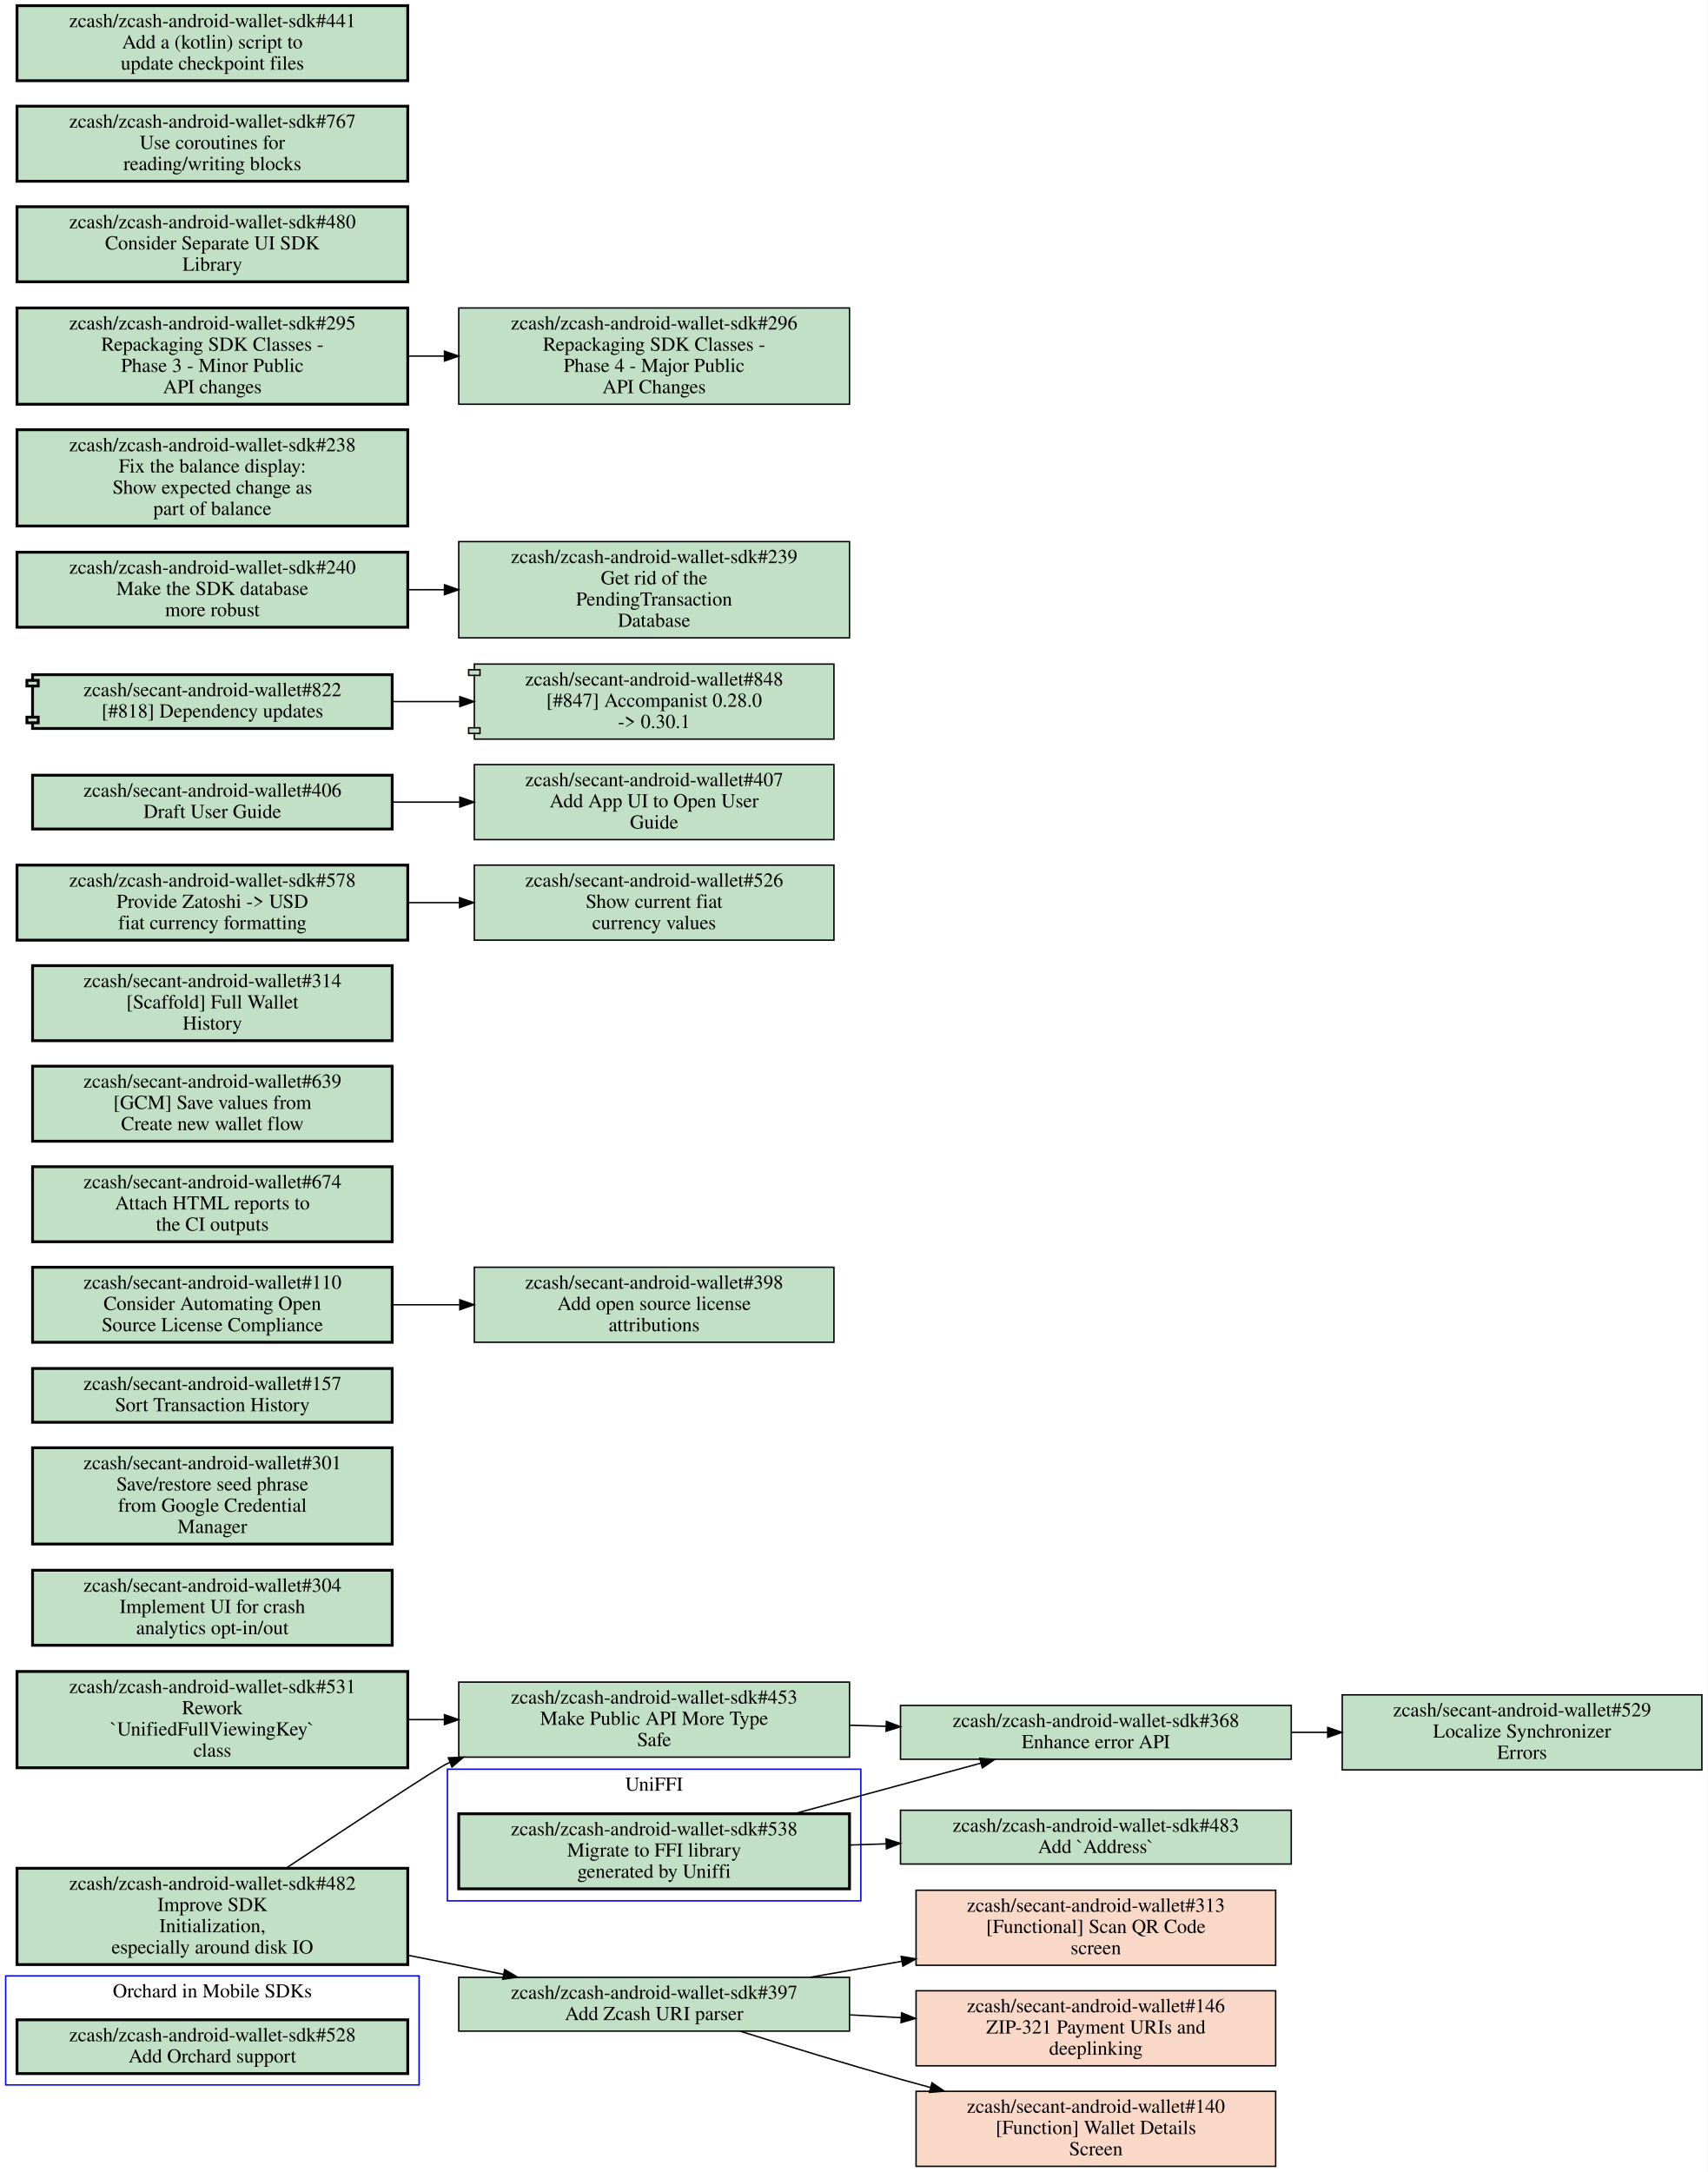
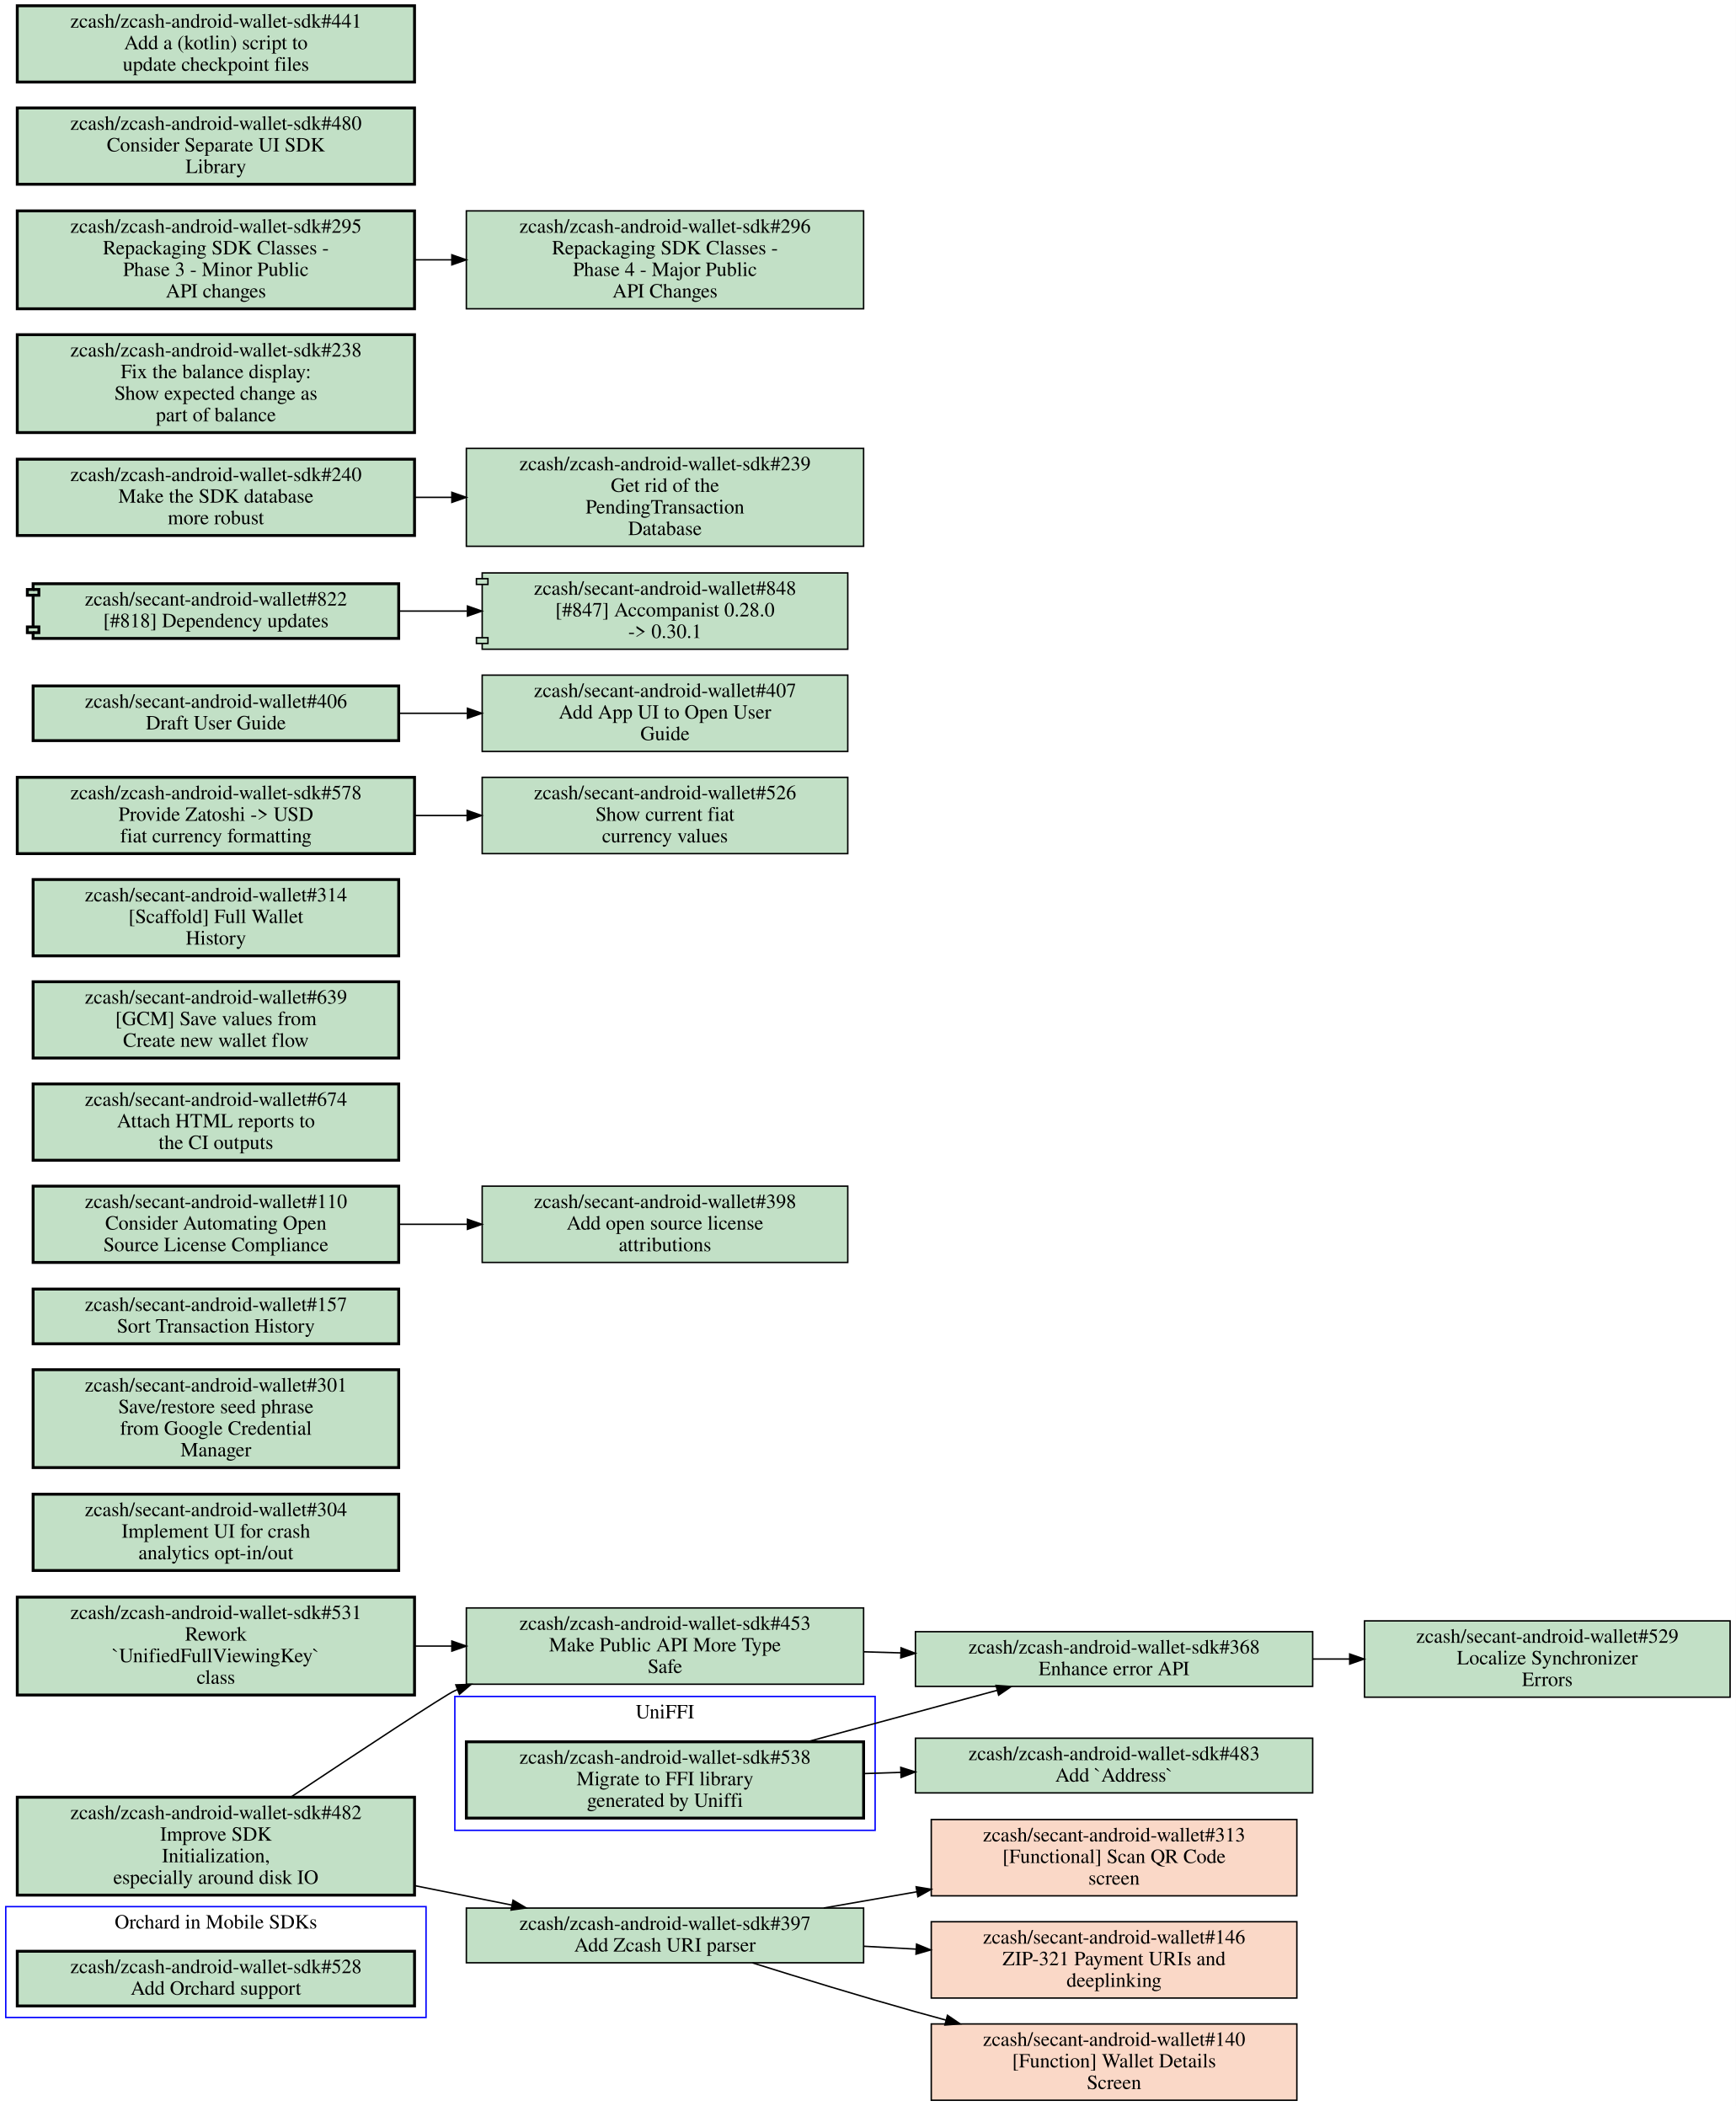
- <svg xmlns="http://www.w3.org/2000/svg" xmlns:xlink="http://www.w3.org/1999/xlink" width="1206pt" height="1534pt" viewBox="0.00 0.00 1206.00 1534.00">
-   <g id="graph0" class="graph" transform="scale(1 1) rotate(0) translate(4 1530)">
-     <polygon fill="white" stroke="transparent" points="-4,4 -4,-1530 1202,-1530 1202,4 -4,4" />
+ <svg xmlns="http://www.w3.org/2000/svg" xmlns:xlink="http://www.w3.org/1999/xlink" width="1206pt" height="1463pt" viewBox="0.00 0.00 1206.00 1463.00">
+   <g id="graph0" class="graph" transform="scale(1 1) rotate(0) translate(4 1459)">
+     <polygon fill="white" stroke="transparent" points="-4,4 -4,-1459 1202,-1459 1202,4 -4,4" />
    <g id="clust1" class="cluster">
      <polygon fill="none" stroke="blue" points="312,-187.5 312,-280.5 604,-280.5 604,-187.5 312,-187.5" />
      <text text-anchor="middle" x="458" y="-265.3" font-family="Times,serif" font-size="14.00">UniFFI</text>
    </g>
    <g id="clust2" class="cluster">
      <polygon fill="none" stroke="blue" points="0,-57.5 0,-134.5 292,-134.5 292,-57.5 0,-57.5" />
      <text text-anchor="middle" x="146" y="-119.3" font-family="Times,serif" font-size="14.00">Orchard in Mobile SDKs</text>
    </g>
    <g id="node1" class="node open">
      <g id="a_node1">
        <a xlink:href="https://github.com/zcash/zcash-android-wallet-sdk/issues/538" xlink:title="zcash/zcash-android-wallet-sdk#538&#10;Migrate to FFI library&#10;generated by Uniffi" target="_blank">
          <polygon fill="#c2e0c6" stroke="black" stroke-width="2" points="596,-249 320,-249 320,-196 596,-196 596,-249" />
          <text text-anchor="middle" x="458" y="-233.8" font-family="Times,serif" font-size="14.00">zcash/zcash-android-wallet-sdk#538</text>
          <text text-anchor="middle" x="458" y="-218.8" font-family="Times,serif" font-size="14.00">Migrate to FFI library</text>
          <text text-anchor="middle" x="458" y="-203.8" font-family="Times,serif" font-size="14.00">generated by Uniffi</text>
        </a>
      </g>
    </g>
    <g id="node3" class="node open">
      <g id="a_node3">
        <a xlink:href="https://github.com/zcash/zcash-android-wallet-sdk/issues/368" xlink:title="zcash/zcash-android-wallet-sdk#368&#10;Enhance error API" target="_blank">
          <polygon fill="#c2e0c6" stroke="black" points="908,-325.5 632,-325.5 632,-287.5 908,-287.5 908,-325.5" />
          <text text-anchor="middle" x="770" y="-310.3" font-family="Times,serif" font-size="14.00">zcash/zcash-android-wallet-sdk#368</text>
          <text text-anchor="middle" x="770" y="-295.3" font-family="Times,serif" font-size="14.00">Enhance error API</text>
        </a>
      </g>
    </g>
    <g id="edge1" class="edge">
      <path fill="none" stroke="black" d="M557.09,-249.08C599.53,-260.58 648.58,-273.87 688.8,-284.77" />
      <polygon fill="black" stroke="black" points="687.99,-288.18 698.56,-287.41 689.82,-281.42 687.99,-288.18" />
    </g>
    <g id="node4" class="node open">
      <g id="a_node4">
        <a xlink:href="https://github.com/zcash/zcash-android-wallet-sdk/issues/483" xlink:title="zcash/zcash-android-wallet-sdk#483&#10;Add `Address`" target="_blank">
          <polygon fill="#c2e0c6" stroke="black" points="908,-251.5 632,-251.5 632,-213.5 908,-213.5 908,-251.5" />
          <text text-anchor="middle" x="770" y="-236.3" font-family="Times,serif" font-size="14.00">zcash/zcash-android-wallet-sdk#483</text>
          <text text-anchor="middle" x="770" y="-221.3" font-family="Times,serif" font-size="14.00">Add `Address`</text>
        </a>
      </g>
    </g>
    <g id="edge2" class="edge">
      <path fill="none" stroke="black" d="M596.32,-226.93C604.82,-227.2 613.39,-227.48 621.93,-227.76" />
      <polygon fill="black" stroke="black" points="621.82,-231.26 631.93,-228.08 622.05,-224.26 621.82,-231.26" />
    </g>
    <g id="node2" class="node open">
      <g id="a_node2">
        <a xlink:href="https://github.com/zcash/zcash-android-wallet-sdk/issues/528" xlink:title="zcash/zcash-android-wallet-sdk#528&#10;Add Orchard support" target="_blank">
          <polygon fill="#c2e0c6" stroke="black" stroke-width="2" points="284,-103.5 8,-103.5 8,-65.5 284,-65.5 284,-103.5" />
          <text text-anchor="middle" x="146" y="-88.3" font-family="Times,serif" font-size="14.00">zcash/zcash-android-wallet-sdk#528</text>
          <text text-anchor="middle" x="146" y="-73.3" font-family="Times,serif" font-size="14.00">Add Orchard support</text>
        </a>
      </g>
    </g>
    <g id="node5" class="node open">
      <g id="a_node5">
        <a xlink:href="https://github.com/zcash/secant-android-wallet/issues/529" xlink:title="zcash/secant-android-wallet#529&#10;Localize Synchronizer&#10;Errors" target="_blank">
          <polygon fill="#c2e0c6" stroke="black" points="1198,-333 944,-333 944,-280 1198,-280 1198,-333" />
          <text text-anchor="middle" x="1071" y="-317.8" font-family="Times,serif" font-size="14.00">zcash/secant-android-wallet#529</text>
          <text text-anchor="middle" x="1071" y="-302.8" font-family="Times,serif" font-size="14.00">Localize Synchronizer</text>
          <text text-anchor="middle" x="1071" y="-287.8" font-family="Times,serif" font-size="14.00">Errors</text>
        </a>
      </g>
    </g>
    <g id="edge3" class="edge">
      <path fill="none" stroke="black" d="M908.25,-306.5C916.65,-306.5 925.11,-306.5 933.51,-306.5" />
      <polygon fill="black" stroke="black" points="933.72,-310 943.72,-306.5 933.72,-303 933.72,-310" />
    </g>
    <g id="node6" class="node open">
      <g id="a_node6">
        <a xlink:href="https://github.com/zcash/secant-android-wallet/issues/304" xlink:title="zcash/secant-android-wallet#304&#10;Implement UI for crash&#10;analytics opt-in/out" target="_blank">
          <polygon fill="#c2e0c6" stroke="black" stroke-width="2" points="273,-421 19,-421 19,-368 273,-368 273,-421" />
          <text text-anchor="middle" x="146" y="-405.8" font-family="Times,serif" font-size="14.00">zcash/secant-android-wallet#304</text>
          <text text-anchor="middle" x="146" y="-390.8" font-family="Times,serif" font-size="14.00">Implement UI for crash</text>
          <text text-anchor="middle" x="146" y="-375.8" font-family="Times,serif" font-size="14.00">analytics opt-in/out</text>
        </a>
      </g>
    </g>
    <g id="node7" class="node open">
      <g id="a_node7">
        <a xlink:href="https://github.com/zcash/secant-android-wallet/issues/301" xlink:title="zcash/secant-android-wallet#301&#10;Save/restore seed phrase&#10;from Google Credential&#10;Manager" target="_blank">
          <polygon fill="#c2e0c6" stroke="black" stroke-width="2" points="273,-507.5 19,-507.5 19,-439.5 273,-439.5 273,-507.5" />
          <text text-anchor="middle" x="146" y="-492.3" font-family="Times,serif" font-size="14.00">zcash/secant-android-wallet#301</text>
          <text text-anchor="middle" x="146" y="-477.3" font-family="Times,serif" font-size="14.00">Save/restore seed phrase</text>
          <text text-anchor="middle" x="146" y="-462.3" font-family="Times,serif" font-size="14.00">from Google Credential</text>
          <text text-anchor="middle" x="146" y="-447.3" font-family="Times,serif" font-size="14.00">Manager</text>
        </a>
      </g>
    </g>
    <g id="node8" class="node open">
      <g id="a_node8">
        <a xlink:href="https://github.com/zcash/zcash-android-wallet-sdk/issues/397" xlink:title="zcash/zcash-android-wallet-sdk#397&#10;Add Zcash URI parser" target="_blank">
          <polygon fill="#c2e0c6" stroke="black" points="596,-133.5 320,-133.5 320,-95.5 596,-95.5 596,-133.5" />
          <text text-anchor="middle" x="458" y="-118.3" font-family="Times,serif" font-size="14.00">zcash/zcash-android-wallet-sdk#397</text>
          <text text-anchor="middle" x="458" y="-103.3" font-family="Times,serif" font-size="14.00">Add Zcash URI parser</text>
        </a>
      </g>
    </g>
    <g id="node9" class="node closed">
      <g id="a_node9">
        <a xlink:href="https://github.com/zcash/secant-android-wallet/issues/313" xlink:title="zcash/secant-android-wallet#313&#10;[Functional] Scan QR Code&#10;screen" target="_blank">
          <polygon fill="#fad8c7" stroke="black" points="897,-195 643,-195 643,-142 897,-142 897,-195" />
          <text text-anchor="middle" x="770" y="-179.8" font-family="Times,serif" font-size="14.00">zcash/secant-android-wallet#313</text>
          <text text-anchor="middle" x="770" y="-164.8" font-family="Times,serif" font-size="14.00">[Functional] Scan QR Code</text>
          <text text-anchor="middle" x="770" y="-149.8" font-family="Times,serif" font-size="14.00">screen</text>
        </a>
      </g>
    </g>
    <g id="edge4" class="edge">
      <path fill="none" stroke="black" d="M568.29,-133.54C589.23,-137.19 611.39,-141.05 633.04,-144.82" />
      <polygon fill="black" stroke="black" points="632.5,-148.28 642.95,-146.54 633.7,-141.38 632.5,-148.28" />
    </g>
    <g id="node10" class="node closed">
      <g id="a_node10">
        <a xlink:href="https://github.com/zcash/secant-android-wallet/issues/146" xlink:title="zcash/secant-android-wallet#146&#10;ZIP-321 Payment URIs and&#10;deeplinking" target="_blank">
          <polygon fill="#fad8c7" stroke="black" points="897,-124 643,-124 643,-71 897,-71 897,-124" />
          <text text-anchor="middle" x="770" y="-108.8" font-family="Times,serif" font-size="14.00">zcash/secant-android-wallet#146</text>
          <text text-anchor="middle" x="770" y="-93.8" font-family="Times,serif" font-size="14.00">ZIP-321 Payment URIs and</text>
          <text text-anchor="middle" x="770" y="-78.8" font-family="Times,serif" font-size="14.00">deeplinking</text>
        </a>
      </g>
    </g>
    <g id="edge5" class="edge">
      <path fill="none" stroke="black" d="M596.32,-106.97C608.34,-106.31 620.51,-105.64 632.52,-104.98" />
      <polygon fill="black" stroke="black" points="632.78,-108.47 642.57,-104.43 632.39,-101.48 632.78,-108.47" />
    </g>
    <g id="node11" class="node closed">
      <g id="a_node11">
        <a xlink:href="https://github.com/zcash/secant-android-wallet/issues/140" xlink:title="zcash/secant-android-wallet#140&#10;[Function] Wallet Details&#10;Screen" target="_blank">
          <polygon fill="#fad8c7" stroke="black" points="897,-53 643,-53 643,0 897,0 897,-53" />
          <text text-anchor="middle" x="770" y="-37.8" font-family="Times,serif" font-size="14.00">zcash/secant-android-wallet#140</text>
          <text text-anchor="middle" x="770" y="-22.8" font-family="Times,serif" font-size="14.00">[Function] Wallet Details</text>
          <text text-anchor="middle" x="770" y="-7.8" font-family="Times,serif" font-size="14.00">Screen</text>
        </a>
      </g>
    </g>
    <g id="edge6" class="edge">
      <path fill="none" stroke="black" d="M518.84,-95.41C552.06,-85 594.2,-72.11 632,-61.5 638.91,-59.56 646.02,-57.61 653.2,-55.67" />
      <polygon fill="black" stroke="black" points="654.27,-59.01 663.03,-53.04 652.47,-52.25 654.27,-59.01" />
    </g>
    <g id="node12" class="node open">
      <g id="a_node12">
        <a xlink:href="https://github.com/zcash/secant-android-wallet/issues/157" xlink:title="zcash/secant-android-wallet#157&#10;Sort Transaction History" target="_blank">
          <polygon fill="#c2e0c6" stroke="black" stroke-width="2" points="273,-563.5 19,-563.5 19,-525.5 273,-525.5 273,-563.5" />
          <text text-anchor="middle" x="146" y="-548.3" font-family="Times,serif" font-size="14.00">zcash/secant-android-wallet#157</text>
          <text text-anchor="middle" x="146" y="-533.3" font-family="Times,serif" font-size="14.00">Sort Transaction History</text>
        </a>
      </g>
    </g>
    <g id="node13" class="node open">
      <g id="a_node13">
        <a xlink:href="https://github.com/zcash/secant-android-wallet/issues/110" xlink:title="zcash/secant-android-wallet#110&#10;Consider Automating Open&#10;Source License Compliance" target="_blank">
          <polygon fill="#c2e0c6" stroke="black" stroke-width="2" points="273,-635 19,-635 19,-582 273,-582 273,-635" />
          <text text-anchor="middle" x="146" y="-619.8" font-family="Times,serif" font-size="14.00">zcash/secant-android-wallet#110</text>
          <text text-anchor="middle" x="146" y="-604.8" font-family="Times,serif" font-size="14.00">Consider Automating Open</text>
          <text text-anchor="middle" x="146" y="-589.8" font-family="Times,serif" font-size="14.00">Source License Compliance</text>
        </a>
      </g>
    </g>
    <g id="node14" class="node open">
      <g id="a_node14">
        <a xlink:href="https://github.com/zcash/secant-android-wallet/issues/398" xlink:title="zcash/secant-android-wallet#398&#10;Add open source license&#10;attributions" target="_blank">
          <polygon fill="#c2e0c6" stroke="black" points="585,-635 331,-635 331,-582 585,-582 585,-635" />
          <text text-anchor="middle" x="458" y="-619.8" font-family="Times,serif" font-size="14.00">zcash/secant-android-wallet#398</text>
          <text text-anchor="middle" x="458" y="-604.8" font-family="Times,serif" font-size="14.00">Add open source license</text>
          <text text-anchor="middle" x="458" y="-589.8" font-family="Times,serif" font-size="14.00">attributions</text>
        </a>
      </g>
    </g>
    <g id="edge7" class="edge">
      <path fill="none" stroke="black" d="M273.09,-608.5C288.7,-608.5 304.71,-608.5 320.46,-608.5" />
      <polygon fill="black" stroke="black" points="320.77,-612 330.77,-608.5 320.77,-605 320.77,-612" />
    </g>
    <g id="node15" class="node open">
      <g id="a_node15">
        <a xlink:href="https://github.com/zcash/secant-android-wallet/issues/674" xlink:title="zcash/secant-android-wallet#674&#10;Attach HTML reports to&#10;the CI outputs" target="_blank">
          <polygon fill="#c2e0c6" stroke="black" stroke-width="2" points="273,-706 19,-706 19,-653 273,-653 273,-706" />
          <text text-anchor="middle" x="146" y="-690.8" font-family="Times,serif" font-size="14.00">zcash/secant-android-wallet#674</text>
          <text text-anchor="middle" x="146" y="-675.8" font-family="Times,serif" font-size="14.00">Attach HTML reports to</text>
          <text text-anchor="middle" x="146" y="-660.8" font-family="Times,serif" font-size="14.00">the CI outputs</text>
        </a>
      </g>
    </g>
    <g id="node16" class="node open">
      <g id="a_node16">
        <a xlink:href="https://github.com/zcash/secant-android-wallet/issues/639" xlink:title="zcash/secant-android-wallet#639&#10;[GCM] Save values from&#10;Create new wallet flow" target="_blank">
          <polygon fill="#c2e0c6" stroke="black" stroke-width="2" points="273,-777 19,-777 19,-724 273,-724 273,-777" />
          <text text-anchor="middle" x="146" y="-761.8" font-family="Times,serif" font-size="14.00">zcash/secant-android-wallet#639</text>
          <text text-anchor="middle" x="146" y="-746.8" font-family="Times,serif" font-size="14.00">[GCM] Save values from</text>
          <text text-anchor="middle" x="146" y="-731.8" font-family="Times,serif" font-size="14.00">Create new wallet flow</text>
        </a>
      </g>
    </g>
    <g id="node17" class="node open">
      <g id="a_node17">
        <a xlink:href="https://github.com/zcash/secant-android-wallet/issues/314" xlink:title="zcash/secant-android-wallet#314&#10;[Scaffold] Full Wallet&#10;History" target="_blank">
          <polygon fill="#c2e0c6" stroke="black" stroke-width="2" points="273,-848 19,-848 19,-795 273,-795 273,-848" />
          <text text-anchor="middle" x="146" y="-832.8" font-family="Times,serif" font-size="14.00">zcash/secant-android-wallet#314</text>
          <text text-anchor="middle" x="146" y="-817.8" font-family="Times,serif" font-size="14.00">[Scaffold] Full Wallet</text>
          <text text-anchor="middle" x="146" y="-802.8" font-family="Times,serif" font-size="14.00">History</text>
        </a>
      </g>
    </g>
    <g id="node18" class="node open">
      <g id="a_node18">
        <a xlink:href="https://github.com/zcash/zcash-android-wallet-sdk/issues/578" xlink:title="zcash/zcash-android-wallet-sdk#578&#10;Provide Zatoshi -&gt; USD&#10;fiat currency formatting" target="_blank">
          <polygon fill="#c2e0c6" stroke="black" stroke-width="2" points="284,-919 8,-919 8,-866 284,-866 284,-919" />
          <text text-anchor="middle" x="146" y="-903.8" font-family="Times,serif" font-size="14.00">zcash/zcash-android-wallet-sdk#578</text>
          <text text-anchor="middle" x="146" y="-888.8" font-family="Times,serif" font-size="14.00">Provide Zatoshi -&gt; USD</text>
          <text text-anchor="middle" x="146" y="-873.8" font-family="Times,serif" font-size="14.00">fiat currency formatting</text>
        </a>
      </g>
    </g>
    <g id="node19" class="node open">
      <g id="a_node19">
        <a xlink:href="https://github.com/zcash/secant-android-wallet/issues/526" xlink:title="zcash/secant-android-wallet#526&#10;Show current fiat&#10;currency values" target="_blank">
          <polygon fill="#c2e0c6" stroke="black" points="585,-919 331,-919 331,-866 585,-866 585,-919" />
          <text text-anchor="middle" x="458" y="-903.8" font-family="Times,serif" font-size="14.00">zcash/secant-android-wallet#526</text>
          <text text-anchor="middle" x="458" y="-888.8" font-family="Times,serif" font-size="14.00">Show current fiat</text>
          <text text-anchor="middle" x="458" y="-873.8" font-family="Times,serif" font-size="14.00">currency values</text>
        </a>
      </g>
    </g>
    <g id="edge8" class="edge">
      <path fill="none" stroke="black" d="M284.32,-892.5C296.34,-892.5 308.51,-892.5 320.52,-892.5" />
      <polygon fill="black" stroke="black" points="320.57,-896 330.57,-892.5 320.57,-889 320.57,-896" />
    </g>
    <g id="node20" class="node open">
      <g id="a_node20">
        <a xlink:href="https://github.com/zcash/secant-android-wallet/issues/406" xlink:title="zcash/secant-android-wallet#406&#10;Draft User Guide" target="_blank">
          <polygon fill="#c2e0c6" stroke="black" stroke-width="2" points="273,-982.5 19,-982.5 19,-944.5 273,-944.5 273,-982.5" />
          <text text-anchor="middle" x="146" y="-967.3" font-family="Times,serif" font-size="14.00">zcash/secant-android-wallet#406</text>
          <text text-anchor="middle" x="146" y="-952.3" font-family="Times,serif" font-size="14.00">Draft User Guide</text>
        </a>
      </g>
    </g>
    <g id="node21" class="node open">
      <g id="a_node21">
        <a xlink:href="https://github.com/zcash/secant-android-wallet/issues/407" xlink:title="zcash/secant-android-wallet#407&#10;Add App UI to Open User&#10;Guide" target="_blank">
          <polygon fill="#c2e0c6" stroke="black" points="585,-990 331,-990 331,-937 585,-937 585,-990" />
          <text text-anchor="middle" x="458" y="-974.8" font-family="Times,serif" font-size="14.00">zcash/secant-android-wallet#407</text>
          <text text-anchor="middle" x="458" y="-959.8" font-family="Times,serif" font-size="14.00">Add App UI to Open User</text>
          <text text-anchor="middle" x="458" y="-944.8" font-family="Times,serif" font-size="14.00">Guide</text>
        </a>
      </g>
    </g>
    <g id="edge9" class="edge">
      <path fill="none" stroke="black" d="M273.09,-963.5C288.7,-963.5 304.71,-963.5 320.46,-963.5" />
      <polygon fill="black" stroke="black" points="320.77,-967 330.77,-963.5 320.77,-960 320.77,-967" />
    </g>
    <g id="node22" class="node open">
      <g id="a_node22">
        <a xlink:href="https://github.com/zcash/secant-android-wallet/pull/822" xlink:title="zcash/secant-android-wallet#822&#10;[#818] Dependency updates" target="_blank">
          <polygon fill="#c2e0c6" stroke="black" stroke-width="2" points="273,-1053.5 19,-1053.5 19,-1049.5 15,-1049.5 15,-1045.5 19,-1045.5 19,-1023.5 15,-1023.5 15,-1019.5 19,-1019.5 19,-1015.5 273,-1015.5 273,-1053.5" />
          <polyline fill="none" stroke="black" stroke-width="2" points="19,-1049.5 23,-1049.5 23,-1045.5 19,-1045.5 " />
          <polyline fill="none" stroke="black" stroke-width="2" points="19,-1023.5 23,-1023.5 23,-1019.5 19,-1019.5 " />
          <text text-anchor="middle" x="146" y="-1038.3" font-family="Times,serif" font-size="14.00">zcash/secant-android-wallet#822</text>
          <text text-anchor="middle" x="146" y="-1023.3" font-family="Times,serif" font-size="14.00">[#818] Dependency updates</text>
        </a>
      </g>
    </g>
    <g id="node23" class="node open">
      <g id="a_node23">
        <a xlink:href="https://github.com/zcash/secant-android-wallet/pull/848" xlink:title="zcash/secant-android-wallet#848&#10;[#847] Accompanist 0.28.0&#10;-&gt; 0.30.1" target="_blank">
          <polygon fill="#c2e0c6" stroke="black" points="585,-1061 331,-1061 331,-1057 327,-1057 327,-1053 331,-1053 331,-1016 327,-1016 327,-1012 331,-1012 331,-1008 585,-1008 585,-1061" />
          <polyline fill="none" stroke="black" points="331,-1057 335,-1057 335,-1053 331,-1053 " />
          <polyline fill="none" stroke="black" points="331,-1016 335,-1016 335,-1012 331,-1012 " />
          <text text-anchor="middle" x="458" y="-1045.8" font-family="Times,serif" font-size="14.00">zcash/secant-android-wallet#848</text>
          <text text-anchor="middle" x="458" y="-1030.8" font-family="Times,serif" font-size="14.00">[#847] Accompanist 0.28.0</text>
          <text text-anchor="middle" x="458" y="-1015.8" font-family="Times,serif" font-size="14.00">-&gt; 0.30.1</text>
        </a>
      </g>
    </g>
    <g id="edge10" class="edge">
      <path fill="none" stroke="black" d="M273.09,-1034.5C288.7,-1034.5 304.71,-1034.5 320.46,-1034.5" />
      <polygon fill="black" stroke="black" points="320.77,-1038 330.77,-1034.5 320.77,-1031 320.77,-1038" />
    </g>
    <g id="node24" class="node open">
      <g id="a_node24">
        <a xlink:href="https://github.com/zcash/zcash-android-wallet-sdk/issues/240" xlink:title="zcash/zcash-android-wallet-sdk#240&#10;Make the SDK database&#10;more robust" target="_blank">
          <polygon fill="#c2e0c6" stroke="black" stroke-width="2" points="284,-1140 8,-1140 8,-1087 284,-1087 284,-1140" />
          <text text-anchor="middle" x="146" y="-1124.8" font-family="Times,serif" font-size="14.00">zcash/zcash-android-wallet-sdk#240</text>
          <text text-anchor="middle" x="146" y="-1109.8" font-family="Times,serif" font-size="14.00">Make the SDK database</text>
          <text text-anchor="middle" x="146" y="-1094.8" font-family="Times,serif" font-size="14.00">more robust</text>
        </a>
      </g>
    </g>
    <g id="node25" class="node open">
      <g id="a_node25">
        <a xlink:href="https://github.com/zcash/zcash-android-wallet-sdk/issues/239" xlink:title="zcash/zcash-android-wallet-sdk#239&#10;Get rid of the&#10;PendingTransaction&#10;Database" target="_blank">
          <polygon fill="#c2e0c6" stroke="black" points="596,-1147.5 320,-1147.5 320,-1079.5 596,-1079.5 596,-1147.5" />
          <text text-anchor="middle" x="458" y="-1132.3" font-family="Times,serif" font-size="14.00">zcash/zcash-android-wallet-sdk#239</text>
          <text text-anchor="middle" x="458" y="-1117.3" font-family="Times,serif" font-size="14.00">Get rid of the</text>
          <text text-anchor="middle" x="458" y="-1102.3" font-family="Times,serif" font-size="14.00">PendingTransaction</text>
          <text text-anchor="middle" x="458" y="-1087.3" font-family="Times,serif" font-size="14.00">Database</text>
        </a>
      </g>
    </g>
    <g id="edge11" class="edge">
      <path fill="none" stroke="black" d="M284.32,-1113.5C292.82,-1113.5 301.39,-1113.5 309.93,-1113.5" />
      <polygon fill="black" stroke="black" points="309.93,-1117 319.93,-1113.5 309.93,-1110 309.93,-1117" />
    </g>
    <g id="node26" class="node open">
      <g id="a_node26">
        <a xlink:href="https://github.com/zcash/zcash-android-wallet-sdk/issues/238" xlink:title="zcash/zcash-android-wallet-sdk#238&#10;Fix the balance display:&#10;Show expected change as&#10;part of balance" target="_blank">
          <polygon fill="#c2e0c6" stroke="black" stroke-width="2" points="284,-1226.5 8,-1226.5 8,-1158.5 284,-1158.5 284,-1226.5" />
          <text text-anchor="middle" x="146" y="-1211.3" font-family="Times,serif" font-size="14.00">zcash/zcash-android-wallet-sdk#238</text>
          <text text-anchor="middle" x="146" y="-1196.3" font-family="Times,serif" font-size="14.00">Fix the balance display:</text>
          <text text-anchor="middle" x="146" y="-1181.3" font-family="Times,serif" font-size="14.00">Show expected change as</text>
          <text text-anchor="middle" x="146" y="-1166.3" font-family="Times,serif" font-size="14.00">part of balance</text>
        </a>
      </g>
    </g>
    <g id="node27" class="node open">
      <g id="a_node27">
        <a xlink:href="https://github.com/zcash/zcash-android-wallet-sdk/issues/453" xlink:title="zcash/zcash-android-wallet-sdk#453&#10;Make Public API More Type&#10;Safe" target="_blank">
          <polygon fill="#c2e0c6" stroke="black" points="596,-342 320,-342 320,-289 596,-289 596,-342" />
          <text text-anchor="middle" x="458" y="-326.8" font-family="Times,serif" font-size="14.00">zcash/zcash-android-wallet-sdk#453</text>
          <text text-anchor="middle" x="458" y="-311.8" font-family="Times,serif" font-size="14.00">Make Public API More Type</text>
          <text text-anchor="middle" x="458" y="-296.8" font-family="Times,serif" font-size="14.00">Safe</text>
        </a>
      </g>
    </g>
    <g id="edge12" class="edge">
      <path fill="none" stroke="black" d="M596.32,-311.51C604.82,-311.27 613.39,-311.02 621.93,-310.77" />
      <polygon fill="black" stroke="black" points="622.04,-314.27 631.93,-310.48 621.83,-307.27 622.04,-314.27" />
    </g>
    <g id="node28" class="node open">
      <g id="a_node28">
        <a xlink:href="https://github.com/zcash/zcash-android-wallet-sdk/issues/482" xlink:title="zcash/zcash-android-wallet-sdk#482&#10;Improve SDK&#10;Initialization,&#10;especially around disk IO" target="_blank">
          <polygon fill="#c2e0c6" stroke="black" stroke-width="2" points="284,-210.5 8,-210.5 8,-142.5 284,-142.5 284,-210.5" />
          <text text-anchor="middle" x="146" y="-195.3" font-family="Times,serif" font-size="14.00">zcash/zcash-android-wallet-sdk#482</text>
          <text text-anchor="middle" x="146" y="-180.3" font-family="Times,serif" font-size="14.00">Improve SDK</text>
          <text text-anchor="middle" x="146" y="-165.3" font-family="Times,serif" font-size="14.00">Initialization,</text>
          <text text-anchor="middle" x="146" y="-150.3" font-family="Times,serif" font-size="14.00">especially around disk IO</text>
        </a>
      </g>
    </g>
    <g id="edge13" class="edge">
      <path fill="none" stroke="black" d="M284.32,-149.04C306.94,-144.51 330.06,-139.89 351.72,-135.56" />
      <polygon fill="black" stroke="black" points="352.45,-138.98 361.57,-133.59 351.08,-132.12 352.45,-138.98" />
    </g>
    <g id="edge14" class="edge">
      <path fill="none" stroke="black" d="M198.28,-210.72C244.37,-241.37 305.76,-281.9 312,-284.5 312.58,-284.74 313.15,-284.98 313.73,-285.21" />
      <polygon fill="black" stroke="black" points="312.69,-288.56 323.28,-288.89 315.21,-282.03 312.69,-288.56" />
    </g>
    <g id="node29" class="node open">
      <g id="a_node29">
        <a xlink:href="https://github.com/zcash/zcash-android-wallet-sdk/issues/295" xlink:title="zcash/zcash-android-wallet-sdk#295&#10;Repackaging SDK Classes -&#10;Phase 3 - Minor Public&#10;API changes" target="_blank">
          <polygon fill="#c2e0c6" stroke="black" stroke-width="2" points="284,-1312.5 8,-1312.5 8,-1244.5 284,-1244.5 284,-1312.5" />
          <text text-anchor="middle" x="146" y="-1297.3" font-family="Times,serif" font-size="14.00">zcash/zcash-android-wallet-sdk#295</text>
          <text text-anchor="middle" x="146" y="-1282.3" font-family="Times,serif" font-size="14.00">Repackaging SDK Classes -</text>
          <text text-anchor="middle" x="146" y="-1267.3" font-family="Times,serif" font-size="14.00">Phase 3 - Minor Public</text>
          <text text-anchor="middle" x="146" y="-1252.3" font-family="Times,serif" font-size="14.00">API changes</text>
        </a>
      </g>
    </g>
    <g id="node30" class="node open">
      <g id="a_node30">
        <a xlink:href="https://github.com/zcash/zcash-android-wallet-sdk/issues/296" xlink:title="zcash/zcash-android-wallet-sdk#296&#10;Repackaging SDK Classes -&#10;Phase 4 - Major Public&#10;API Changes" target="_blank">
          <polygon fill="#c2e0c6" stroke="black" points="596,-1312.5 320,-1312.5 320,-1244.5 596,-1244.5 596,-1312.5" />
          <text text-anchor="middle" x="458" y="-1297.3" font-family="Times,serif" font-size="14.00">zcash/zcash-android-wallet-sdk#296</text>
          <text text-anchor="middle" x="458" y="-1282.3" font-family="Times,serif" font-size="14.00">Repackaging SDK Classes -</text>
          <text text-anchor="middle" x="458" y="-1267.3" font-family="Times,serif" font-size="14.00">Phase 4 - Major Public</text>
          <text text-anchor="middle" x="458" y="-1252.3" font-family="Times,serif" font-size="14.00">API Changes</text>
        </a>
      </g>
    </g>
    <g id="edge15" class="edge">
      <path fill="none" stroke="black" d="M284.32,-1278.5C292.82,-1278.5 301.39,-1278.5 309.93,-1278.5" />
      <polygon fill="black" stroke="black" points="309.93,-1282 319.93,-1278.5 309.93,-1275 309.93,-1282" />
    </g>
    <g id="node31" class="node open">
      <g id="a_node31">
        <a xlink:href="https://github.com/zcash/zcash-android-wallet-sdk/issues/480" xlink:title="zcash/zcash-android-wallet-sdk#480&#10;Consider Separate UI SDK&#10;Library" target="_blank">
          <polygon fill="#c2e0c6" stroke="black" stroke-width="2" points="284,-1384 8,-1384 8,-1331 284,-1331 284,-1384" />
          <text text-anchor="middle" x="146" y="-1368.8" font-family="Times,serif" font-size="14.00">zcash/zcash-android-wallet-sdk#480</text>
          <text text-anchor="middle" x="146" y="-1353.8" font-family="Times,serif" font-size="14.00">Consider Separate UI SDK</text>
          <text text-anchor="middle" x="146" y="-1338.8" font-family="Times,serif" font-size="14.00">Library</text>
        </a>
      </g>
    </g>
    <g id="node32" class="node open">
      <g id="a_node32">
-         <a xlink:href="https://github.com/zcash/zcash-android-wallet-sdk/issues/767" xlink:title="zcash/zcash-android-wallet-sdk#767&#10;Use coroutines for&#10;reading/writing blocks" target="_blank">
+         <a xlink:href="https://github.com/zcash/zcash-android-wallet-sdk/issues/441" xlink:title="zcash/zcash-android-wallet-sdk#441&#10; Add a (kotlin) script to&#10;update checkpoint files" target="_blank">
          <polygon fill="#c2e0c6" stroke="black" stroke-width="2" points="284,-1455 8,-1455 8,-1402 284,-1402 284,-1455" />
-           <text text-anchor="middle" x="146" y="-1439.8" font-family="Times,serif" font-size="14.00">zcash/zcash-android-wallet-sdk#767</text>
-           <text text-anchor="middle" x="146" y="-1424.8" font-family="Times,serif" font-size="14.00">Use coroutines for</text>
-           <text text-anchor="middle" x="146" y="-1409.8" font-family="Times,serif" font-size="14.00">reading/writing blocks</text>
+           <text text-anchor="middle" x="146" y="-1439.8" font-family="Times,serif" font-size="14.00">zcash/zcash-android-wallet-sdk#441</text>
+           <text text-anchor="middle" x="146" y="-1424.8" font-family="Times,serif" font-size="14.00"> Add a (kotlin) script to</text>
+           <text text-anchor="middle" x="146" y="-1409.8" font-family="Times,serif" font-size="14.00">update checkpoint files</text>
        </a>
      </g>
    </g>
    <g id="node33" class="node open">
      <g id="a_node33">
-         <a xlink:href="https://github.com/zcash/zcash-android-wallet-sdk/issues/441" xlink:title="zcash/zcash-android-wallet-sdk#441&#10; Add a (kotlin) script to&#10;update checkpoint files" target="_blank">
-           <polygon fill="#c2e0c6" stroke="black" stroke-width="2" points="284,-1526 8,-1526 8,-1473 284,-1473 284,-1526" />
-           <text text-anchor="middle" x="146" y="-1510.8" font-family="Times,serif" font-size="14.00">zcash/zcash-android-wallet-sdk#441</text>
-           <text text-anchor="middle" x="146" y="-1495.8" font-family="Times,serif" font-size="14.00"> Add a (kotlin) script to</text>
-           <text text-anchor="middle" x="146" y="-1480.8" font-family="Times,serif" font-size="14.00">update checkpoint files</text>
-         </a>
-       </g>
-     </g>
-     <g id="node34" class="node open">
-       <g id="a_node34">
        <a xlink:href="https://github.com/zcash/zcash-android-wallet-sdk/issues/531" xlink:title="zcash/zcash-android-wallet-sdk#531&#10;Rework&#10;`UnifiedFullViewingKey`&#10;class" target="_blank">
          <polygon fill="#c2e0c6" stroke="black" stroke-width="2" points="284,-349.5 8,-349.5 8,-281.5 284,-281.5 284,-349.5" />
          <text text-anchor="middle" x="146" y="-334.3" font-family="Times,serif" font-size="14.00">zcash/zcash-android-wallet-sdk#531</text>
          <text text-anchor="middle" x="146" y="-319.3" font-family="Times,serif" font-size="14.00">Rework</text>
          <text text-anchor="middle" x="146" y="-304.3" font-family="Times,serif" font-size="14.00">`UnifiedFullViewingKey`</text>
          <text text-anchor="middle" x="146" y="-289.3" font-family="Times,serif" font-size="14.00">class</text>
        </a>
      </g>
    </g>
    <g id="edge16" class="edge">
      <path fill="none" stroke="black" d="M284.32,-315.5C292.82,-315.5 301.39,-315.5 309.93,-315.5" />
      <polygon fill="black" stroke="black" points="309.93,-319 319.93,-315.5 309.93,-312 309.93,-319" />
    </g>
  </g>
</svg>
